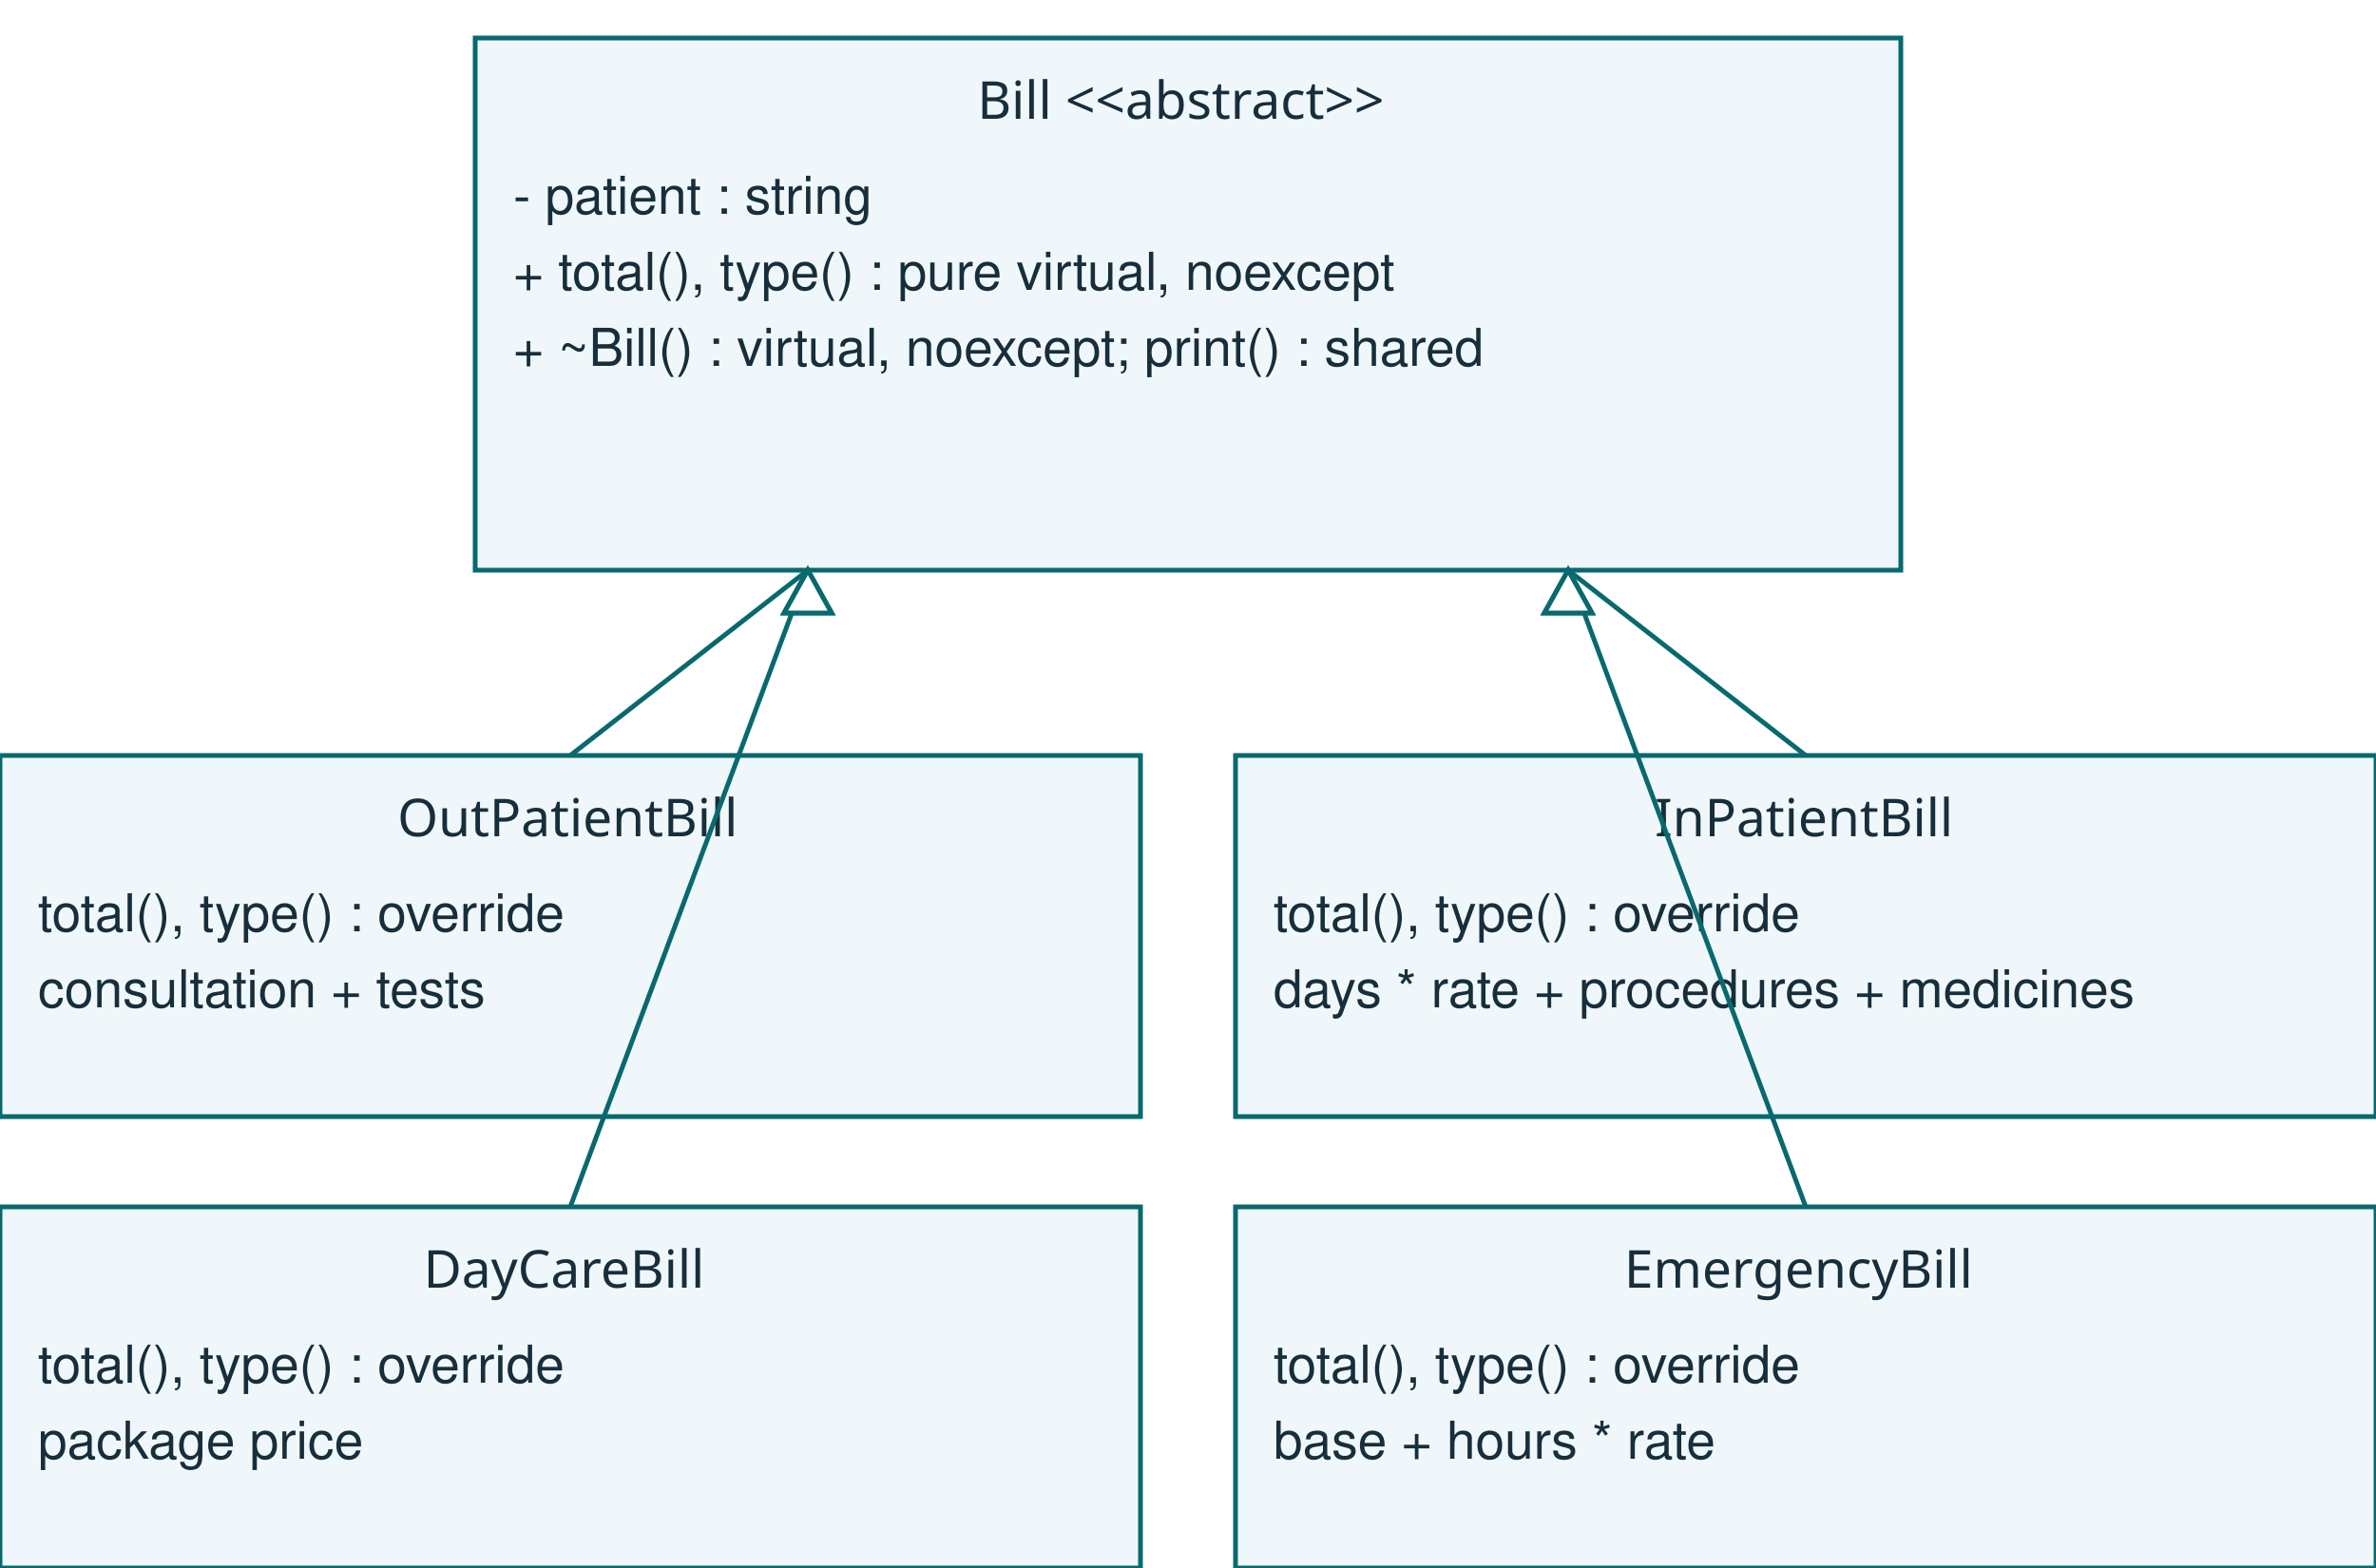
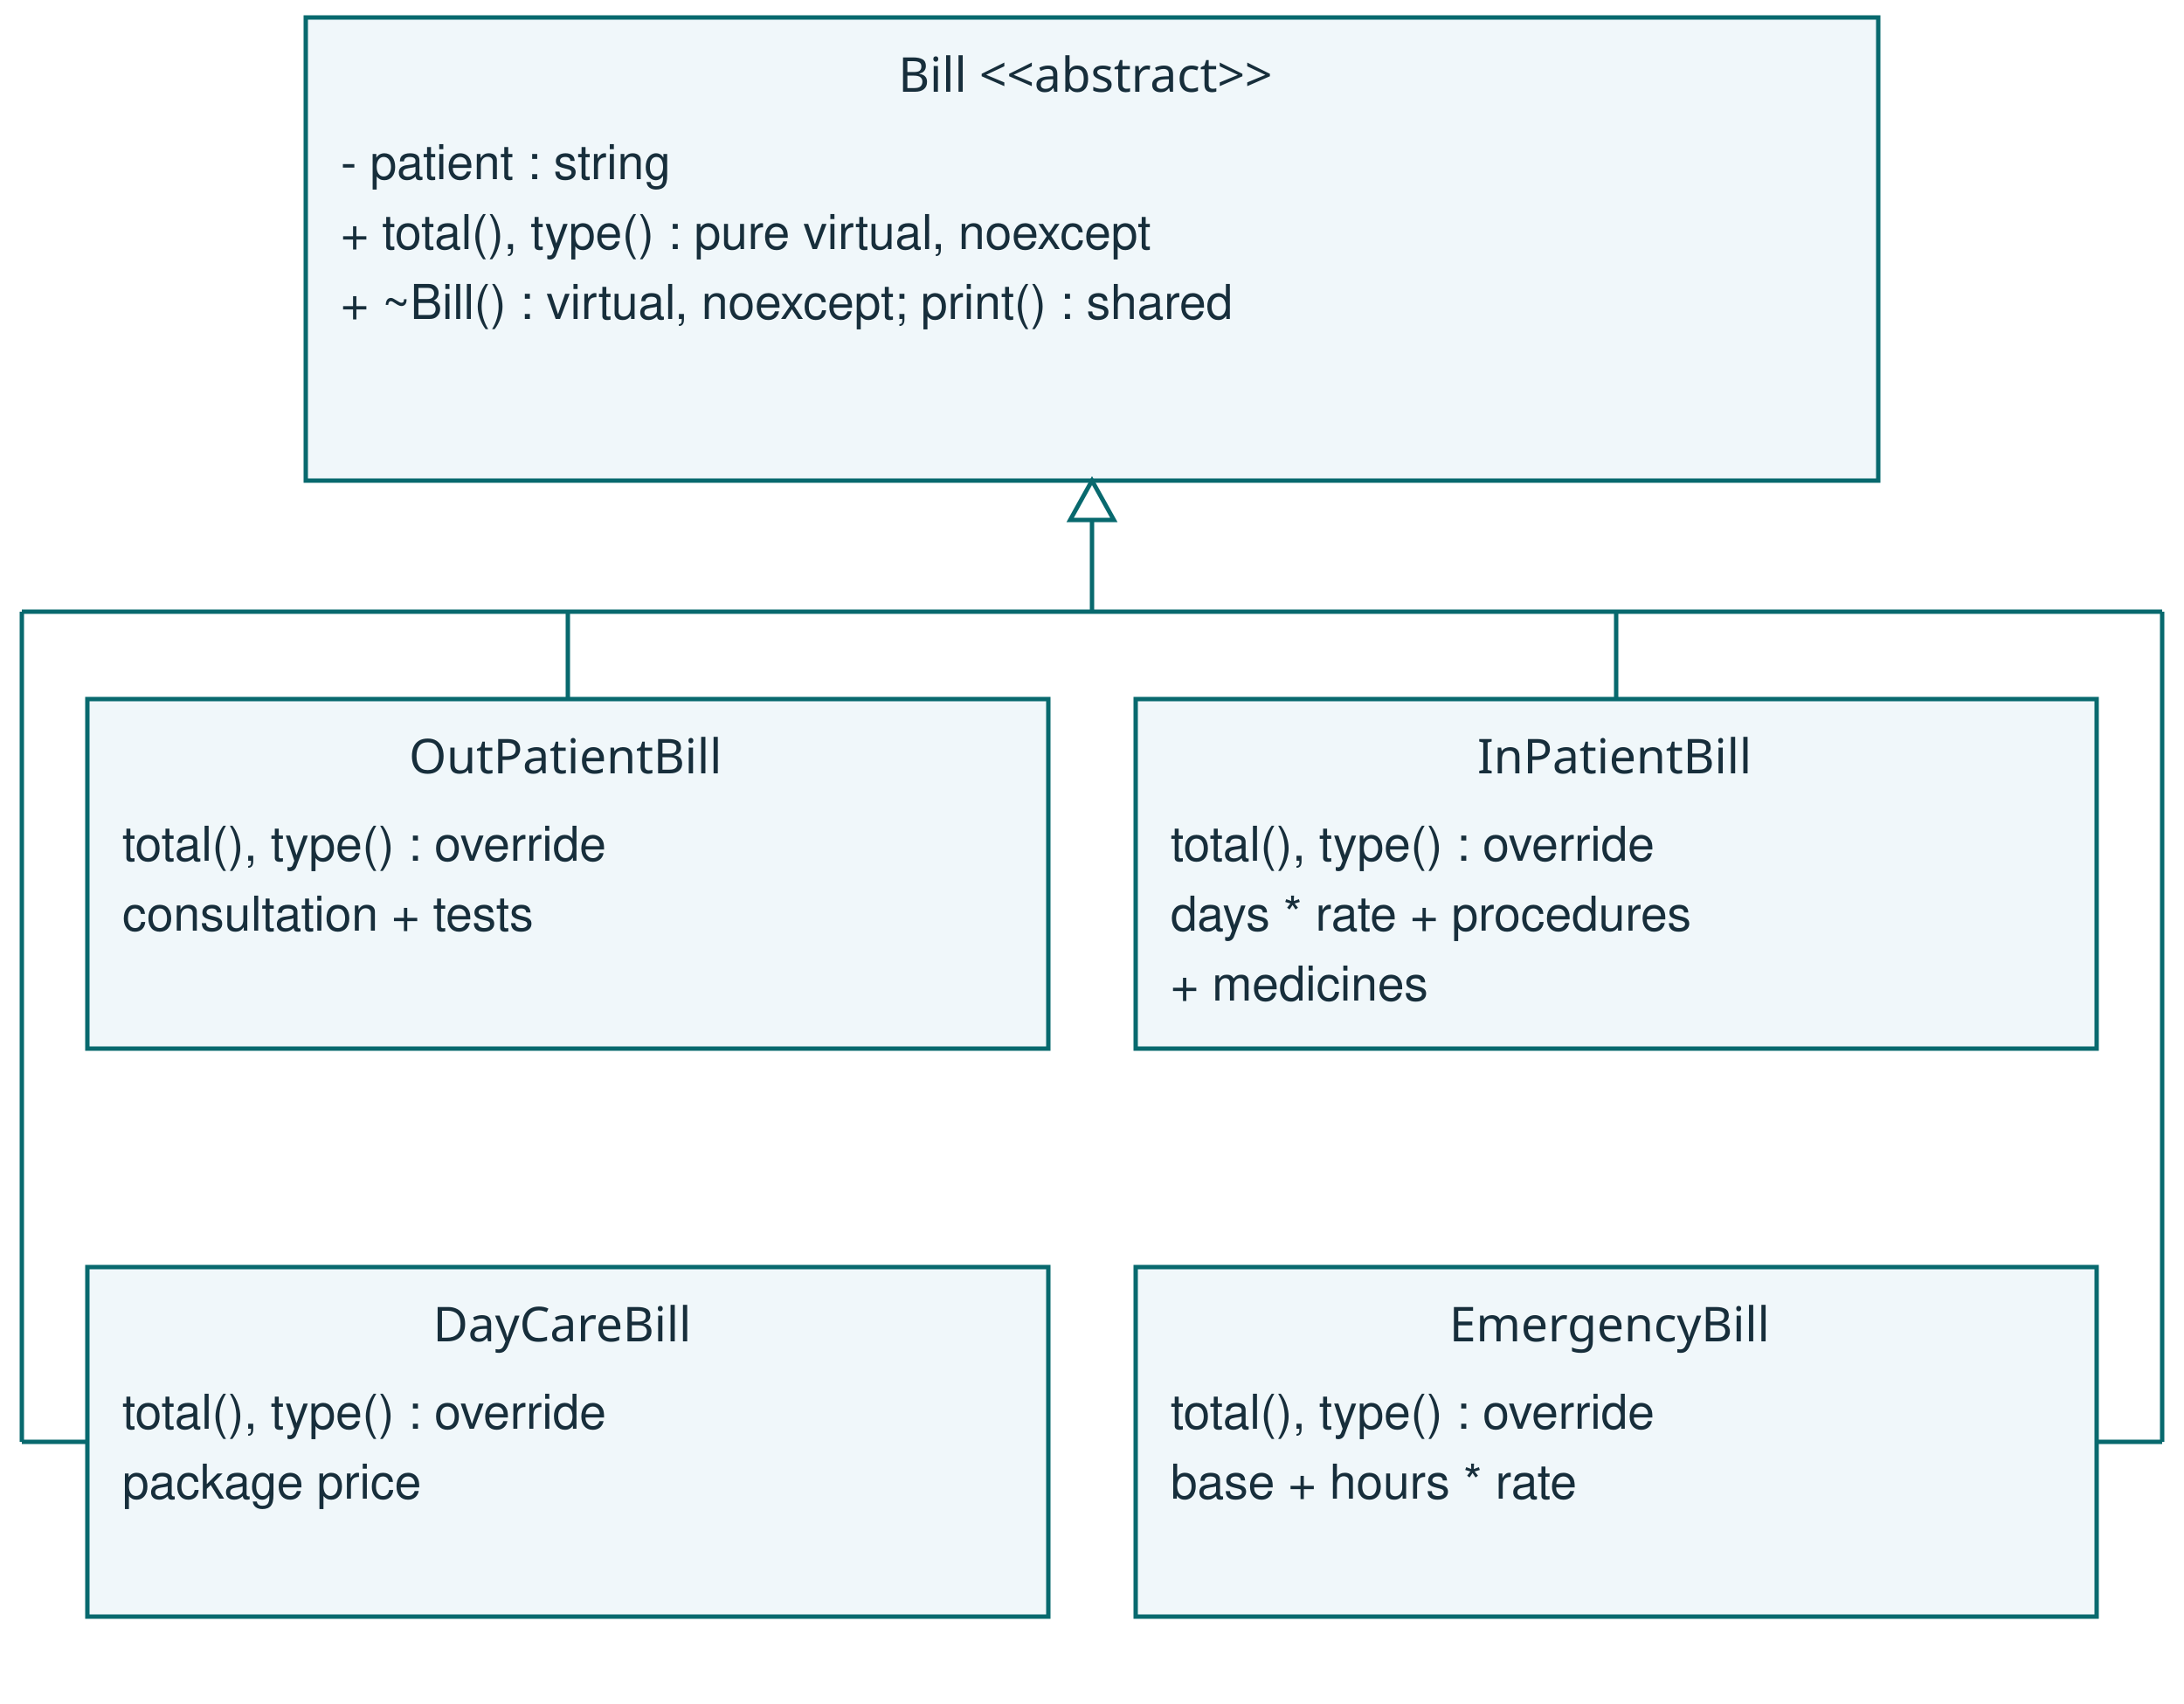
- <svg xmlns="http://www.w3.org/2000/svg" width="500" height="330" preserveAspectRatio="xMinYMin meet" viewBox="0 0 500 330" version="1.0" fill-rule="evenodd">
+ <svg xmlns="http://www.w3.org/2000/svg" width="500" height="390" preserveAspectRatio="xMinYMin meet" viewBox="0 0 500 390" version="1.0" fill-rule="evenodd">
  <clipPath id="clip">
-     <rect x="0" y="0" width="500" height="330" />
+     <rect x="0" y="0" width="500" height="390" />
  </clipPath>
-   <g id="group" transform="scale(1,-1) translate(0,-330)" style="clip-path: url(#clip)">
+   <g id="group" transform="scale(1,-1) translate(0,-390)" style="clip-path: url(#clip)">
    <g transform="">
-       <rect x="100" y="210" width="300" height="112" style="stroke: rgb(3%,41%,43%); stroke-linecap: butt; stroke-width: 1; fill: rgb(94%,97%,98%); fill-rule: evenodd;" />
-       <text x="205.67" y="305" style="font-family: Helvetica-Bold; font-size: 11px;fill: rgb(9%,18%,23%); stroke:none;" transform="translate(0,610) scale(1,-1)">Bill &lt;&lt;abstract&gt;&gt;</text>
-       <text x="108" y="285" style="font-family: Helvetica; font-size: 11px;fill: rgb(9%,18%,23%); stroke:none;" transform="translate(0,570) scale(1,-1)">- patient : string</text>
-       <text x="108" y="269" style="font-family: Helvetica; font-size: 11px;fill: rgb(9%,18%,23%); stroke:none;" transform="translate(0,538) scale(1,-1)">+ total(), type() : pure virtual, noexcept</text>
-       <text x="108" y="253" style="font-family: Helvetica; font-size: 11px;fill: rgb(9%,18%,23%); stroke:none;" transform="translate(0,506) scale(1,-1)">+ ~Bill() : virtual, noexcept; print() : shared</text>
-       <rect x="0" y="95" width="240" height="76" style="stroke: rgb(3%,41%,43%); stroke-linecap: butt; stroke-width: 1; fill: rgb(94%,97%,98%); fill-rule: evenodd;" />
-       <text x="83.634" y="154" style="font-family: Helvetica-Bold; font-size: 11px;fill: rgb(9%,18%,23%); stroke:none;" transform="translate(0,308) scale(1,-1)">OutPatientBill</text>
-       <text x="8" y="134" style="font-family: Helvetica; font-size: 11px;fill: rgb(9%,18%,23%); stroke:none;" transform="translate(0,268) scale(1,-1)">total(), type() : override</text>
-       <text x="8" y="118" style="font-family: Helvetica; font-size: 11px;fill: rgb(9%,18%,23%); stroke:none;" transform="translate(0,236) scale(1,-1)">consultation + tests</text>
-       <path d="M 120,171 L 170,210 Z" style="stroke: rgb(3%,41%,43%); stroke-linecap: butt; stroke-width: 1;" />
-       <polygon points="170 210, 165 201, 175 201" style="stroke: rgb(3%,41%,43%); stroke-linecap: butt; stroke-width: 1; fill: rgb(100%,100%,100%); fill-rule: evenodd;" />
-       <rect x="260" y="95" width="240" height="76" style="stroke: rgb(3%,41%,43%); stroke-linecap: butt; stroke-width: 1; fill: rgb(94%,97%,98%); fill-rule: evenodd;" />
-       <text x="348.216" y="154" style="font-family: Helvetica-Bold; font-size: 11px;fill: rgb(9%,18%,23%); stroke:none;" transform="translate(0,308) scale(1,-1)">InPatientBill</text>
-       <text x="268" y="134" style="font-family: Helvetica; font-size: 11px;fill: rgb(9%,18%,23%); stroke:none;" transform="translate(0,268) scale(1,-1)">total(), type() : override</text>
-       <text x="268" y="118" style="font-family: Helvetica; font-size: 11px;fill: rgb(9%,18%,23%); stroke:none;" transform="translate(0,236) scale(1,-1)">days * rate + procedures + medicines</text>
-       <path d="M 380,171 L 330,210 Z" style="stroke: rgb(3%,41%,43%); stroke-linecap: butt; stroke-width: 1;" />
-       <polygon points="330 210, 325 201, 335 201" style="stroke: rgb(3%,41%,43%); stroke-linecap: butt; stroke-width: 1; fill: rgb(100%,100%,100%); fill-rule: evenodd;" />
-       <rect x="0" y="0" width="240" height="76" style="stroke: rgb(3%,41%,43%); stroke-linecap: butt; stroke-width: 1; fill: rgb(94%,97%,98%); fill-rule: evenodd;" />
-       <text x="89.129" y="59" style="font-family: Helvetica-Bold; font-size: 11px;fill: rgb(9%,18%,23%); stroke:none;" transform="translate(0,118) scale(1,-1)">DayCareBill</text>
-       <text x="8" y="39" style="font-family: Helvetica; font-size: 11px;fill: rgb(9%,18%,23%); stroke:none;" transform="translate(0,78) scale(1,-1)">total(), type() : override</text>
-       <text x="8" y="23" style="font-family: Helvetica; font-size: 11px;fill: rgb(9%,18%,23%); stroke:none;" transform="translate(0,46) scale(1,-1)">package price</text>
-       <path d="M 120,76 L 170,210 Z" style="stroke: rgb(3%,41%,43%); stroke-linecap: butt; stroke-width: 1;" />
-       <polygon points="170 210, 165 201, 175 201" style="stroke: rgb(3%,41%,43%); stroke-linecap: butt; stroke-width: 1; fill: rgb(100%,100%,100%); fill-rule: evenodd;" />
-       <rect x="260" y="0" width="240" height="76" style="stroke: rgb(3%,41%,43%); stroke-linecap: butt; stroke-width: 1; fill: rgb(94%,97%,98%); fill-rule: evenodd;" />
-       <text x="341.791" y="59" style="font-family: Helvetica-Bold; font-size: 11px;fill: rgb(9%,18%,23%); stroke:none;" transform="translate(0,118) scale(1,-1)">EmergencyBill</text>
-       <text x="268" y="39" style="font-family: Helvetica; font-size: 11px;fill: rgb(9%,18%,23%); stroke:none;" transform="translate(0,78) scale(1,-1)">total(), type() : override</text>
-       <text x="268" y="23" style="font-family: Helvetica; font-size: 11px;fill: rgb(9%,18%,23%); stroke:none;" transform="translate(0,46) scale(1,-1)">base + hours * rate</text>
-       <path d="M 380,76 L 330,210 Z" style="stroke: rgb(3%,41%,43%); stroke-linecap: butt; stroke-width: 1;" />
-       <polygon points="330 210, 325 201, 335 201" style="stroke: rgb(3%,41%,43%); stroke-linecap: butt; stroke-width: 1; fill: rgb(100%,100%,100%); fill-rule: evenodd;" />
+       <rect x="70" y="280" width="360" height="106" style="stroke: rgb(3%,41%,43%); stroke-linecap: butt; stroke-width: 1; fill: rgb(94%,97%,98%); fill-rule: evenodd;" />
+       <text x="205.67" y="369" style="font-family: Helvetica-Bold; font-size: 11px;fill: rgb(9%,18%,23%); stroke:none;" transform="translate(0,738) scale(1,-1)">Bill &lt;&lt;abstract&gt;&gt;</text>
+       <text x="78" y="349" style="font-family: Helvetica; font-size: 11px;fill: rgb(9%,18%,23%); stroke:none;" transform="translate(0,698) scale(1,-1)">- patient : string</text>
+       <text x="78" y="333" style="font-family: Helvetica; font-size: 11px;fill: rgb(9%,18%,23%); stroke:none;" transform="translate(0,666) scale(1,-1)">+ total(), type() : pure virtual, noexcept</text>
+       <text x="78" y="317" style="font-family: Helvetica; font-size: 11px;fill: rgb(9%,18%,23%); stroke:none;" transform="translate(0,634) scale(1,-1)">+ ~Bill() : virtual, noexcept; print() : shared</text>
+       <path d="M 5,250 L 495,250 Z" style="stroke: rgb(3%,41%,43%); stroke-linecap: butt; stroke-width: 1;" />
+       <path d="M 250,250 L 250,280 Z" style="stroke: rgb(3%,41%,43%); stroke-linecap: butt; stroke-width: 1;" />
+       <polygon points="250 280, 245 271, 255 271" style="stroke: rgb(3%,41%,43%); stroke-linecap: butt; stroke-width: 1; fill: rgb(100%,100%,100%); fill-rule: evenodd;" />
+       <path d="M 130,230 L 130,250 Z" style="stroke: rgb(3%,41%,43%); stroke-linecap: butt; stroke-width: 1;" />
+       <rect x="20" y="150" width="220" height="80" style="stroke: rgb(3%,41%,43%); stroke-linecap: butt; stroke-width: 1; fill: rgb(94%,97%,98%); fill-rule: evenodd;" />
+       <text x="93.634" y="213" style="font-family: Helvetica-Bold; font-size: 11px;fill: rgb(9%,18%,23%); stroke:none;" transform="translate(0,426) scale(1,-1)">OutPatientBill</text>
+       <text x="28" y="193" style="font-family: Helvetica; font-size: 11px;fill: rgb(9%,18%,23%); stroke:none;" transform="translate(0,386) scale(1,-1)">total(), type() : override</text>
+       <text x="28" y="177" style="font-family: Helvetica; font-size: 11px;fill: rgb(9%,18%,23%); stroke:none;" transform="translate(0,354) scale(1,-1)">consultation + tests</text>
+       <path d="M 370,230 L 370,250 Z" style="stroke: rgb(3%,41%,43%); stroke-linecap: butt; stroke-width: 1;" />
+       <rect x="260" y="150" width="220" height="80" style="stroke: rgb(3%,41%,43%); stroke-linecap: butt; stroke-width: 1; fill: rgb(94%,97%,98%); fill-rule: evenodd;" />
+       <text x="338.216" y="213" style="font-family: Helvetica-Bold; font-size: 11px;fill: rgb(9%,18%,23%); stroke:none;" transform="translate(0,426) scale(1,-1)">InPatientBill</text>
+       <text x="268" y="193" style="font-family: Helvetica; font-size: 11px;fill: rgb(9%,18%,23%); stroke:none;" transform="translate(0,386) scale(1,-1)">total(), type() : override</text>
+       <text x="268" y="177" style="font-family: Helvetica; font-size: 11px;fill: rgb(9%,18%,23%); stroke:none;" transform="translate(0,354) scale(1,-1)">days * rate + procedures</text>
+       <text x="268" y="161" style="font-family: Helvetica; font-size: 11px;fill: rgb(9%,18%,23%); stroke:none;" transform="translate(0,322) scale(1,-1)">+ medicines</text>
+       <path d="M 20,60 L 5,60 Z" style="stroke: rgb(3%,41%,43%); stroke-linecap: butt; stroke-width: 1;" />
+       <path d="M 5,60 L 5,250 Z" style="stroke: rgb(3%,41%,43%); stroke-linecap: butt; stroke-width: 1;" />
+       <rect x="20" y="20" width="220" height="80" style="stroke: rgb(3%,41%,43%); stroke-linecap: butt; stroke-width: 1; fill: rgb(94%,97%,98%); fill-rule: evenodd;" />
+       <text x="99.129" y="83" style="font-family: Helvetica-Bold; font-size: 11px;fill: rgb(9%,18%,23%); stroke:none;" transform="translate(0,166) scale(1,-1)">DayCareBill</text>
+       <text x="28" y="63" style="font-family: Helvetica; font-size: 11px;fill: rgb(9%,18%,23%); stroke:none;" transform="translate(0,126) scale(1,-1)">total(), type() : override</text>
+       <text x="28" y="47" style="font-family: Helvetica; font-size: 11px;fill: rgb(9%,18%,23%); stroke:none;" transform="translate(0,94) scale(1,-1)">package price</text>
+       <path d="M 480,60 L 495,60 Z" style="stroke: rgb(3%,41%,43%); stroke-linecap: butt; stroke-width: 1;" />
+       <path d="M 495,60 L 495,250 Z" style="stroke: rgb(3%,41%,43%); stroke-linecap: butt; stroke-width: 1;" />
+       <rect x="260" y="20" width="220" height="80" style="stroke: rgb(3%,41%,43%); stroke-linecap: butt; stroke-width: 1; fill: rgb(94%,97%,98%); fill-rule: evenodd;" />
+       <text x="331.791" y="83" style="font-family: Helvetica-Bold; font-size: 11px;fill: rgb(9%,18%,23%); stroke:none;" transform="translate(0,166) scale(1,-1)">EmergencyBill</text>
+       <text x="268" y="63" style="font-family: Helvetica; font-size: 11px;fill: rgb(9%,18%,23%); stroke:none;" transform="translate(0,126) scale(1,-1)">total(), type() : override</text>
+       <text x="268" y="47" style="font-family: Helvetica; font-size: 11px;fill: rgb(9%,18%,23%); stroke:none;" transform="translate(0,94) scale(1,-1)">base + hours * rate</text>
    </g>
  </g>
</svg>
